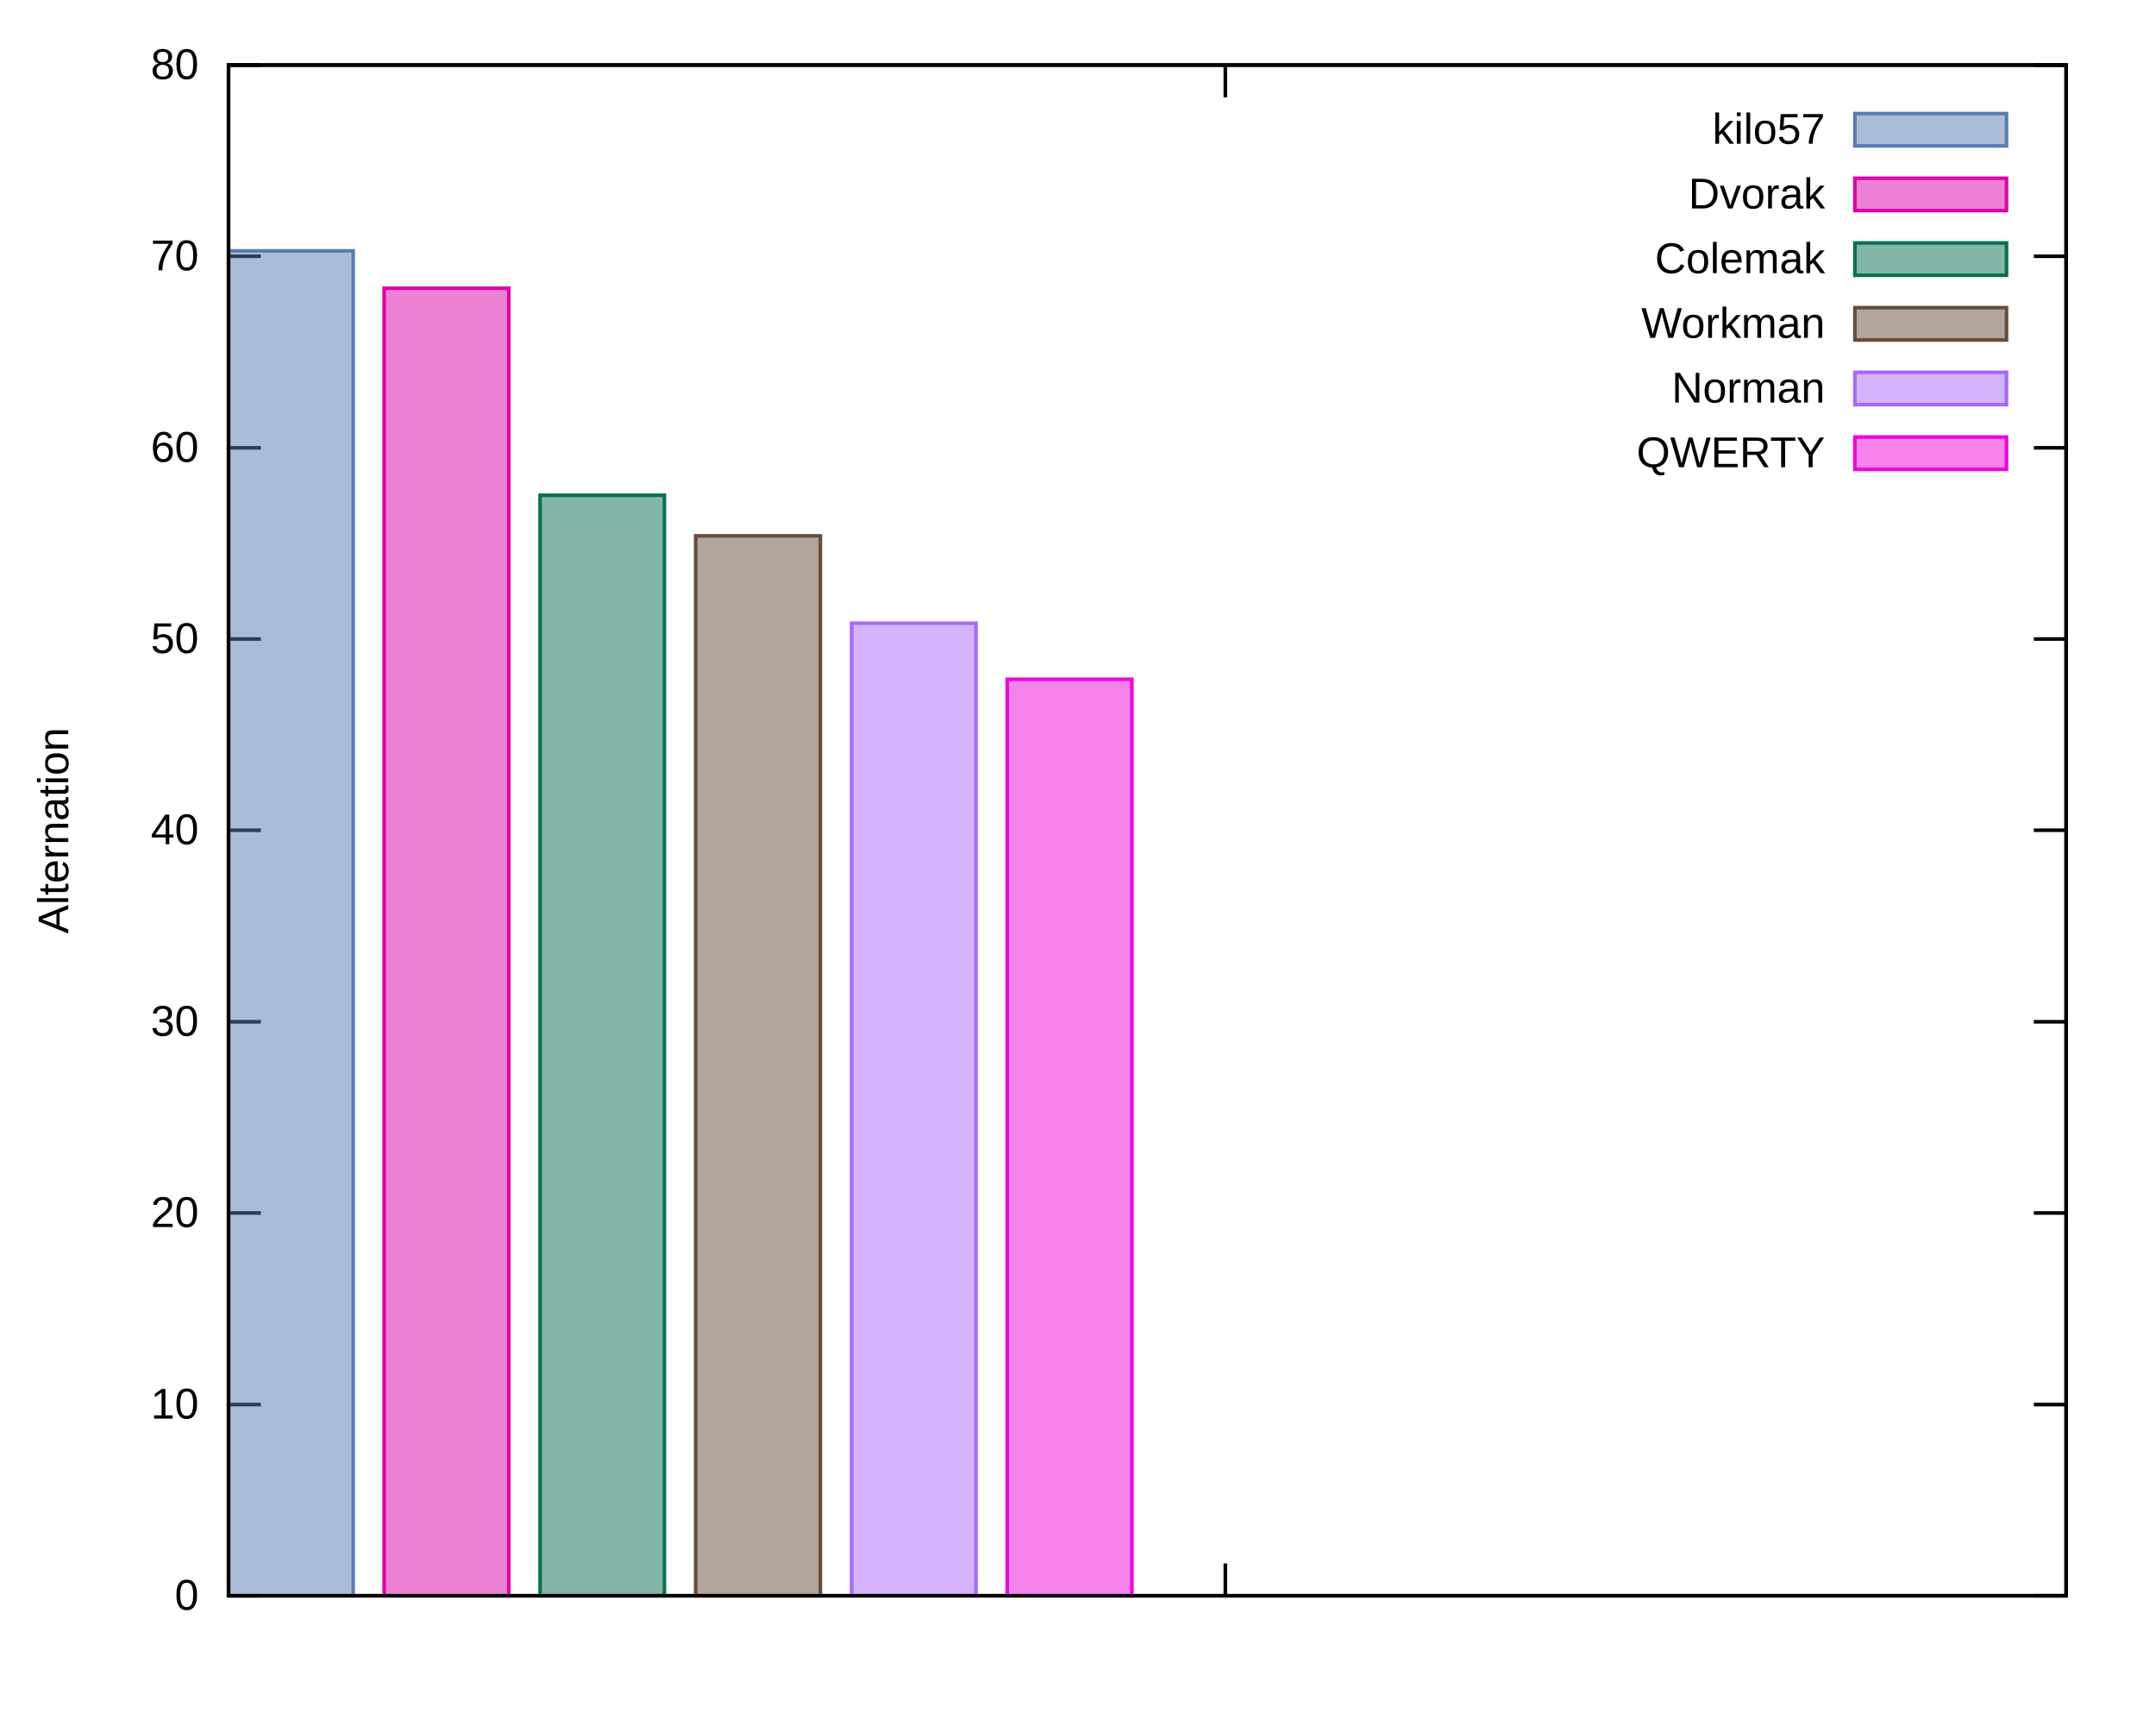
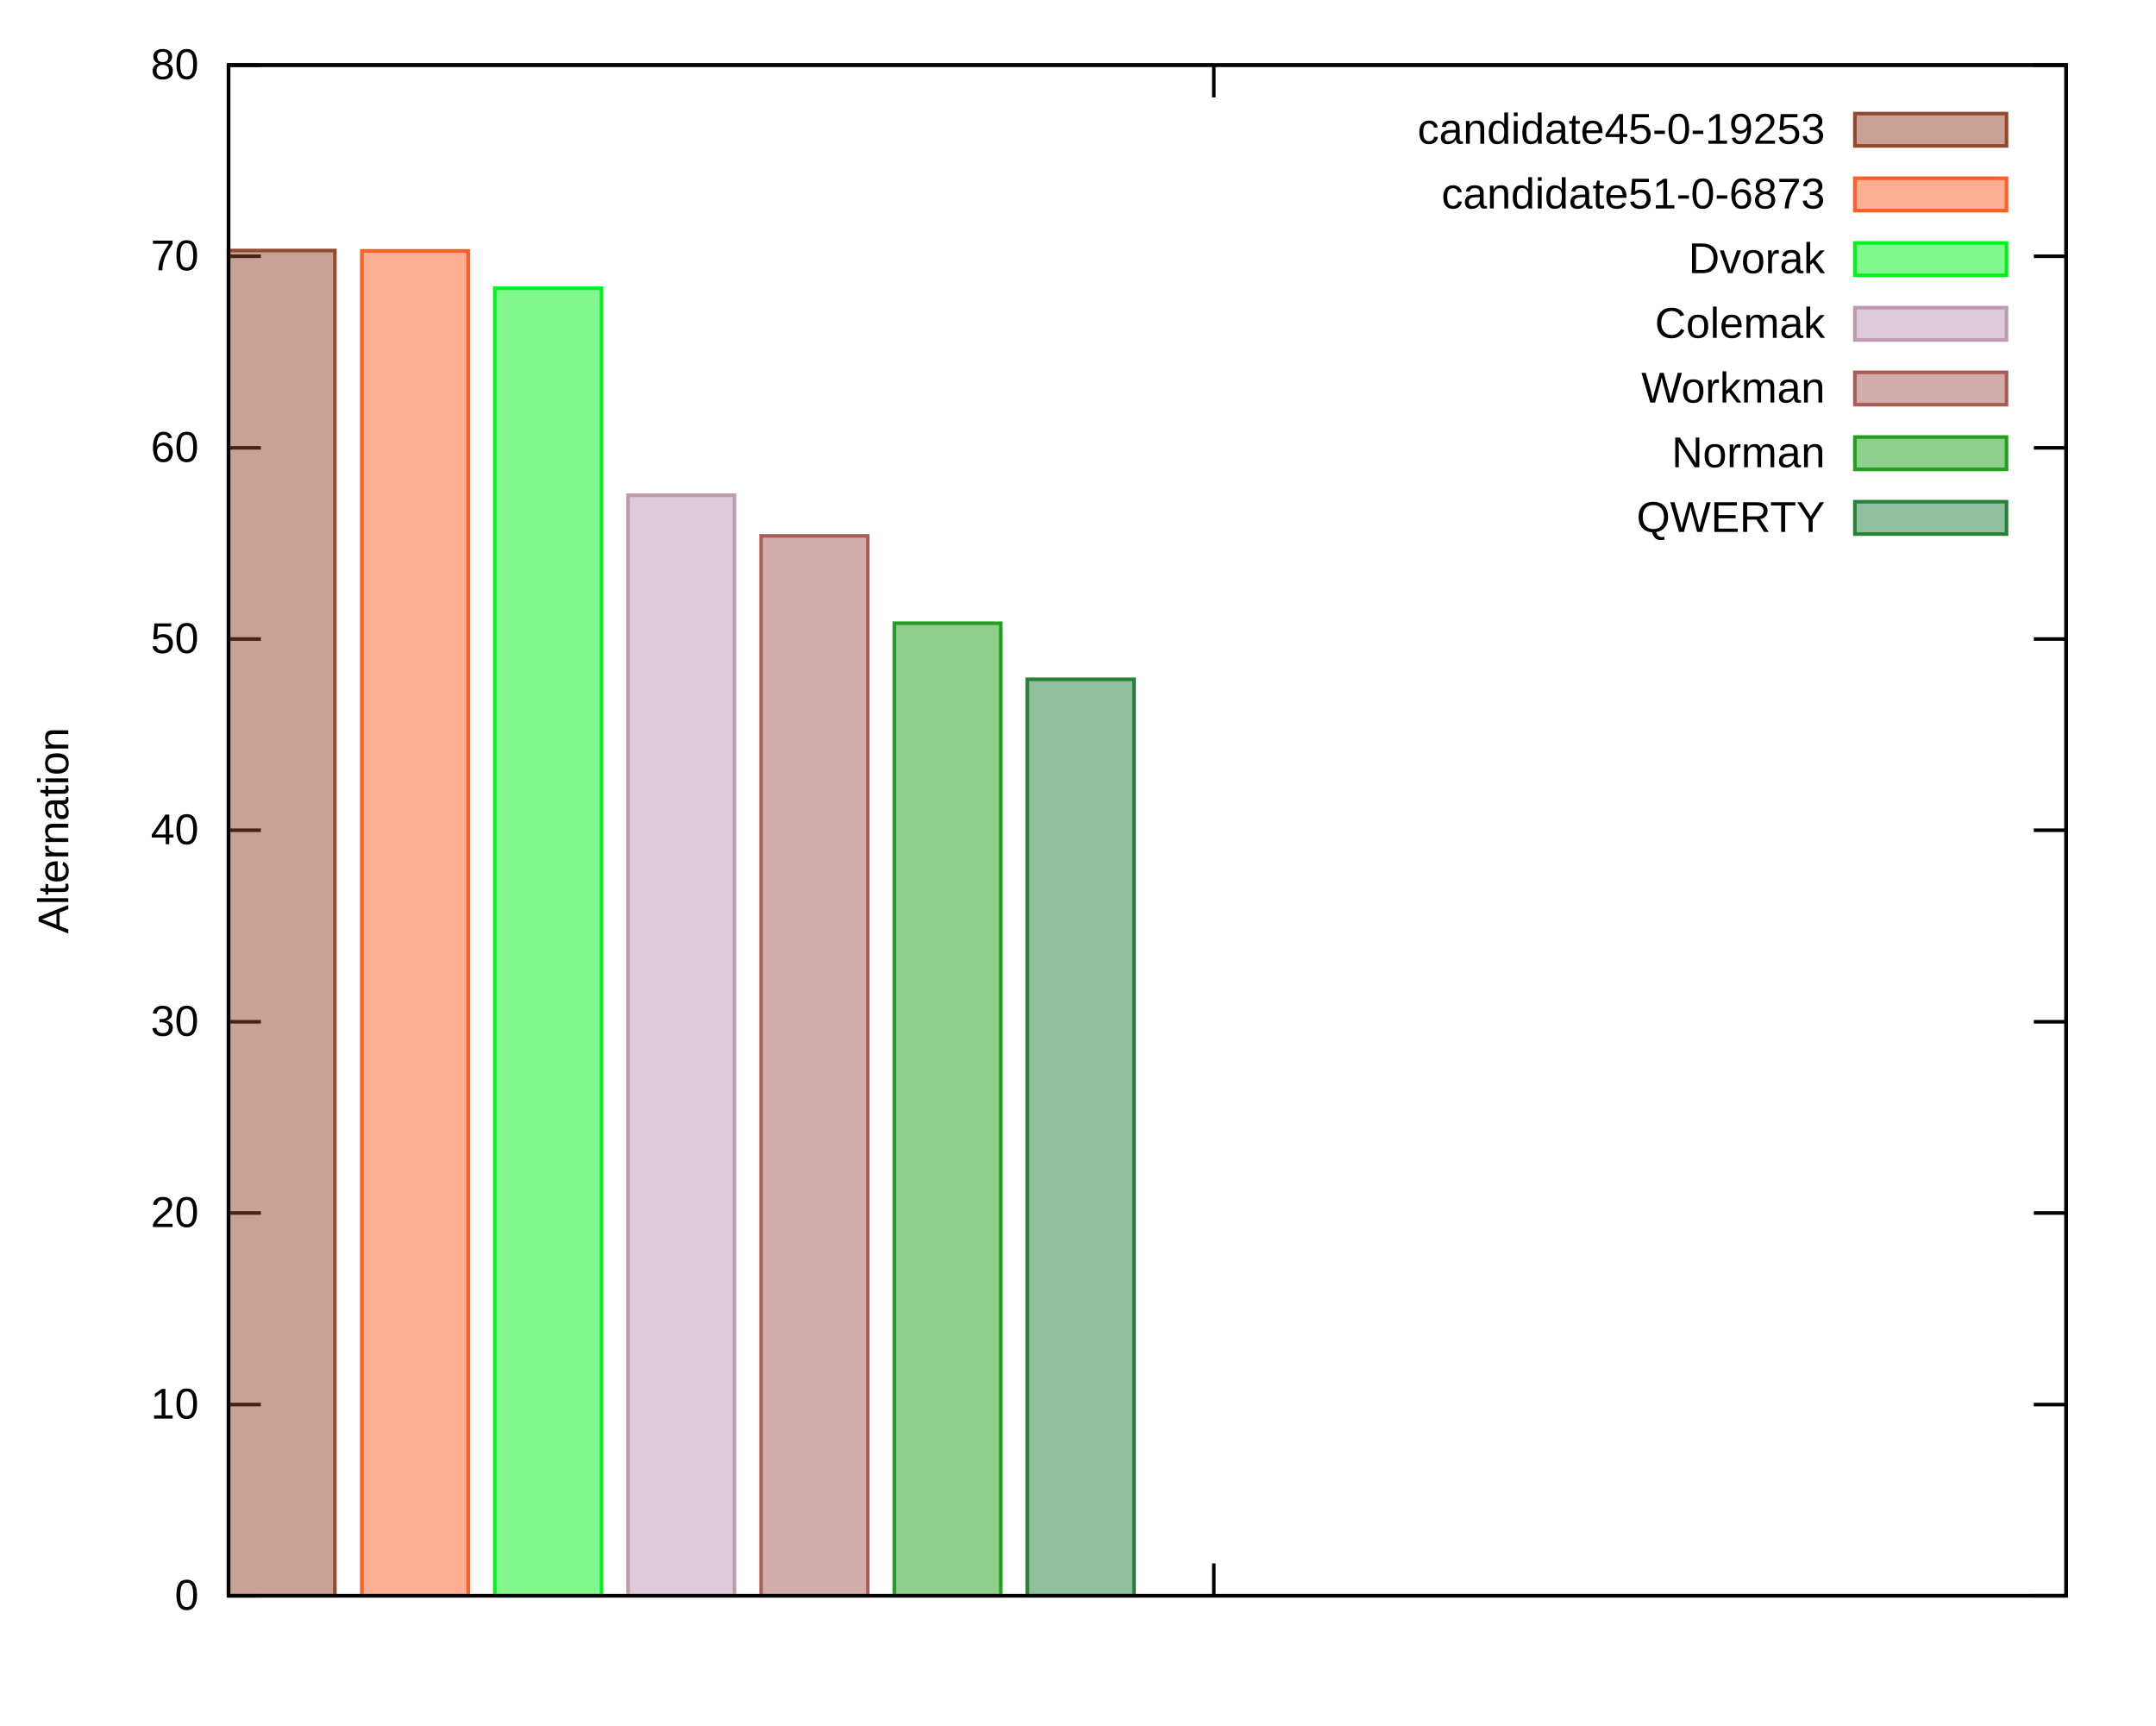
<svg xmlns="http://www.w3.org/2000/svg" xmlns:xlink="http://www.w3.org/1999/xlink" width="600" height="480" viewBox="0 0 600 480">
  <g id="gnuplot_canvas">
    <rect x="0" y="0" width="600" height="480" fill="none" />
    <defs>
      <circle id="gpDot" r="0.5" stroke-width="0.5" stroke="currentColor" />
      <path id="gpPt0" stroke-width="0.222" stroke="currentColor" d="M-1,0 h2 M0,-1 v2" />
      <path id="gpPt1" stroke-width="0.222" stroke="currentColor" d="M-1,-1 L1,1 M1,-1 L-1,1" />
      <path id="gpPt2" stroke-width="0.222" stroke="currentColor" d="M-1,0 L1,0 M0,-1 L0,1 M-1,-1 L1,1 M-1,1 L1,-1" />
      <rect id="gpPt3" stroke-width="0.222" stroke="currentColor" x="-1" y="-1" width="2" height="2" />
      <rect id="gpPt4" stroke-width="0.222" stroke="currentColor" fill="currentColor" x="-1" y="-1" width="2" height="2" />
      <circle id="gpPt5" stroke-width="0.222" stroke="currentColor" cx="0" cy="0" r="1" />
      <use xlink:href="#gpPt5" id="gpPt6" fill="currentColor" stroke="none" />
      <path id="gpPt7" stroke-width="0.222" stroke="currentColor" d="M0,-1.33 L-1.33,0.67 L1.33,0.67 z" />
      <use xlink:href="#gpPt7" id="gpPt8" fill="currentColor" stroke="none" />
      <use xlink:href="#gpPt7" id="gpPt9" stroke="currentColor" transform="rotate(180)" />
      <use xlink:href="#gpPt9" id="gpPt10" fill="currentColor" stroke="none" />
      <use xlink:href="#gpPt3" id="gpPt11" stroke="currentColor" transform="rotate(45)" />
      <use xlink:href="#gpPt11" id="gpPt12" fill="currentColor" stroke="none" />
      <path id="gpPt13" stroke-width="0.222" stroke="currentColor" d="M0,1.330 L1.265,0.411 L0.782,-1.067 L-0.782,-1.076 L-1.265,0.411 z" />
      <use xlink:href="#gpPt13" id="gpPt14" fill="currentColor" stroke="none" />
      <filter id="textbox" filterUnits="objectBoundingBox" x="0" y="0" height="1" width="1">
        <feFlood flood-color="white" flood-opacity="1" result="bgnd" />
        <feComposite in="SourceGraphic" in2="bgnd" operator="atop" />
      </filter>
      <filter id="greybox" filterUnits="objectBoundingBox" x="0" y="0" height="1" width="1">
        <feFlood flood-color="lightgrey" flood-opacity="1" result="grey" />
        <feComposite in="SourceGraphic" in2="grey" operator="atop" />
      </filter>
    </defs>
    <g fill="none" color="white" stroke="currentColor" stroke-width="1.00" stroke-linecap="butt" stroke-linejoin="miter">
</g>
    <g fill="none" color="black" stroke="currentColor" stroke-width="1.00" stroke-linecap="butt" stroke-linejoin="miter">
      <path stroke="black" d="M63.6,444.0 L72.6,444.0 M575.0,444.0 L566.0,444.0  " />
      <g transform="translate(55.3,447.9)" stroke="none" fill="black" font-family="Arial" font-size="12.00" text-anchor="end">
        <text>
          <tspan font-family="Arial"> 0</tspan>
        </text>
      </g>
    </g>
    <g fill="none" color="black" stroke="currentColor" stroke-width="1.00" stroke-linecap="butt" stroke-linejoin="miter">
      <path stroke="black" d="M63.6,390.8 L72.6,390.8 M575.0,390.8 L566.0,390.8  " />
      <g transform="translate(55.3,394.7)" stroke="none" fill="black" font-family="Arial" font-size="12.00" text-anchor="end">
        <text>
          <tspan font-family="Arial"> 10</tspan>
        </text>
      </g>
    </g>
    <g fill="none" color="black" stroke="currentColor" stroke-width="1.00" stroke-linecap="butt" stroke-linejoin="miter">
      <path stroke="black" d="M63.6,337.5 L72.6,337.5 M575.0,337.5 L566.0,337.5  " />
      <g transform="translate(55.3,341.4)" stroke="none" fill="black" font-family="Arial" font-size="12.00" text-anchor="end">
        <text>
          <tspan font-family="Arial"> 20</tspan>
        </text>
      </g>
    </g>
    <g fill="none" color="black" stroke="currentColor" stroke-width="1.00" stroke-linecap="butt" stroke-linejoin="miter">
      <path stroke="black" d="M63.6,284.3 L72.6,284.3 M575.0,284.3 L566.0,284.3  " />
      <g transform="translate(55.3,288.2)" stroke="none" fill="black" font-family="Arial" font-size="12.00" text-anchor="end">
        <text>
          <tspan font-family="Arial"> 30</tspan>
        </text>
      </g>
    </g>
    <g fill="none" color="black" stroke="currentColor" stroke-width="1.00" stroke-linecap="butt" stroke-linejoin="miter">
      <path stroke="black" d="M63.6,231.0 L72.6,231.0 M575.0,231.0 L566.0,231.0  " />
      <g transform="translate(55.3,234.9)" stroke="none" fill="black" font-family="Arial" font-size="12.00" text-anchor="end">
        <text>
          <tspan font-family="Arial"> 40</tspan>
        </text>
      </g>
    </g>
    <g fill="none" color="black" stroke="currentColor" stroke-width="1.00" stroke-linecap="butt" stroke-linejoin="miter">
      <path stroke="black" d="M63.6,177.8 L72.6,177.8 M575.0,177.8 L566.0,177.8  " />
      <g transform="translate(55.3,181.7)" stroke="none" fill="black" font-family="Arial" font-size="12.00" text-anchor="end">
        <text>
          <tspan font-family="Arial"> 50</tspan>
        </text>
      </g>
    </g>
    <g fill="none" color="black" stroke="currentColor" stroke-width="1.00" stroke-linecap="butt" stroke-linejoin="miter">
      <path stroke="black" d="M63.6,124.6 L72.6,124.6 M575.0,124.6 L566.0,124.6  " />
      <g transform="translate(55.3,128.5)" stroke="none" fill="black" font-family="Arial" font-size="12.00" text-anchor="end">
        <text>
          <tspan font-family="Arial"> 60</tspan>
        </text>
      </g>
    </g>
    <g fill="none" color="black" stroke="currentColor" stroke-width="1.00" stroke-linecap="butt" stroke-linejoin="miter">
      <path stroke="black" d="M63.6,71.3 L72.6,71.3 M575.0,71.3 L566.0,71.3  " />
      <g transform="translate(55.3,75.2)" stroke="none" fill="black" font-family="Arial" font-size="12.00" text-anchor="end">
        <text>
          <tspan font-family="Arial"> 70</tspan>
        </text>
      </g>
    </g>
    <g fill="none" color="black" stroke="currentColor" stroke-width="1.00" stroke-linecap="butt" stroke-linejoin="miter">
      <path stroke="black" d="M63.6,18.1 L72.6,18.1 M575.0,18.1 L566.0,18.1  " />
      <g transform="translate(55.3,22.0)" stroke="none" fill="black" font-family="Arial" font-size="12.00" text-anchor="end">
        <text>
          <tspan font-family="Arial"> 80</tspan>
        </text>
      </g>
    </g>
    <g fill="none" color="black" stroke="currentColor" stroke-width="1.00" stroke-linecap="butt" stroke-linejoin="miter">
-       <path stroke="black" d="M341.0,444.0 L341.0,435.0 M341.0,18.1 L341.0,27.1  " />
-       <g transform="translate(341.0,465.9)" stroke="none" fill="black" font-family="Arial" font-size="12.00" text-anchor="middle">
+       <path stroke="black" d="M337.8,444.0 L337.8,435.0 M337.8,18.1 L337.8,27.1  " />
+       <g transform="translate(337.8,465.9)" stroke="none" fill="black" font-family="Arial" font-size="12.00" text-anchor="middle">
        <text />
      </g>
    </g>
    <g fill="none" color="black" stroke="currentColor" stroke-width="1.00" stroke-linecap="butt" stroke-linejoin="miter">
</g>
    <g fill="none" color="black" stroke="currentColor" stroke-width="1.00" stroke-linecap="butt" stroke-linejoin="miter">
      <path stroke="black" d="M63.6,18.1 L63.6,444.0 L575.0,444.0 L575.0,18.1 L63.6,18.1 Z  " />
    </g>
    <g fill="none" color="black" stroke="currentColor" stroke-width="1.00" stroke-linecap="butt" stroke-linejoin="miter">
      <g transform="translate(19.0,231.1) rotate(270)" stroke="none" fill="black" font-family="Arial" font-size="12.00" text-anchor="middle">
        <text>
          <tspan font-family="Arial">Alternation</tspan>
        </text>
      </g>
    </g>
    <g fill="none" color="black" stroke="currentColor" stroke-width="1.00" stroke-linecap="butt" stroke-linejoin="miter">
</g>
    <g id="gnuplot_plot_1">
      <g fill="none" color="black" stroke="currentColor" stroke-width="1.00" stroke-linecap="butt" stroke-linejoin="miter">
        <g transform="translate(507.9,40.0)" stroke="none" fill="black" font-family="Arial" font-size="12.00" text-anchor="end">
          <text>
-             <tspan font-family="Arial">kilo57</tspan>
-           </text>
-         </g>
-       </g>
-       <g fill="none" color="black" stroke="currentColor" stroke-width="1.00" stroke-linecap="butt" stroke-linejoin="miter">
-         <g stroke="none" shape-rendering="crispEdges">
-           <polygon fill="rgb( 89, 124, 174)" fill-opacity="0.5" points="516.2,40.6 558.4,40.6 558.4,31.6 516.2,31.6 " />
-         </g>
-         <path stroke="rgb( 89, 124, 174)" d="M516.2,40.6 L558.4,40.6 L558.4,31.6 L516.2,31.6 L516.2,40.6 Z  " />
-       </g>
-       <g fill="none" color="black" stroke="currentColor" stroke-width="1.00" stroke-linecap="butt" stroke-linejoin="miter">
-         <g stroke="none" shape-rendering="crispEdges">
-           <polygon fill="rgb( 89, 124, 174)" fill-opacity="0.5" points="63.6,444.0 98.4,444.0 98.4,69.7 63.6,69.7 " />
-         </g>
-         <path stroke="rgb( 89, 124, 174)" d="M63.6,444.0 L63.6,69.8 L98.3,69.8 L98.3,444.0 L63.6,444.0 Z  " />
+             <tspan font-family="Arial">candidate45-0-19253</tspan>
+           </text>
+         </g>
+       </g>
+       <g fill="none" color="black" stroke="currentColor" stroke-width="1.00" stroke-linecap="butt" stroke-linejoin="miter">
+         <g stroke="none" shape-rendering="crispEdges">
+           <polygon fill="rgb(146,  73,  45)" fill-opacity="0.5" points="516.2,40.6 558.4,40.6 558.4,31.6 516.2,31.6 " />
+         </g>
+         <path stroke="rgb(146,  73,  45)" d="M516.2,40.6 L558.4,40.6 L558.4,31.6 L516.2,31.6 L516.2,40.6 Z  " />
+       </g>
+       <g fill="none" color="black" stroke="currentColor" stroke-width="1.00" stroke-linecap="butt" stroke-linejoin="miter">
+         <g stroke="none" shape-rendering="crispEdges">
+           <polygon fill="rgb(146,  73,  45)" fill-opacity="0.5" points="63.6,444.0 93.3,444.0 93.3,69.6 63.6,69.6 " />
+         </g>
+         <path stroke="rgb(146,  73,  45)" d="M63.6,444.0 L63.6,69.7 L93.2,69.7 L93.2,444.0 L63.6,444.0 Z  " />
      </g>
    </g>
    <g id="gnuplot_plot_2">
      <g fill="none" color="black" stroke="currentColor" stroke-width="1.00" stroke-linecap="butt" stroke-linejoin="miter">
        <g transform="translate(507.9,58.0)" stroke="none" fill="black" font-family="Arial" font-size="12.00" text-anchor="end">
          <text>
+             <tspan font-family="Arial">candidate51-0-6873</tspan>
+           </text>
+         </g>
+       </g>
+       <g fill="none" color="black" stroke="currentColor" stroke-width="1.00" stroke-linecap="butt" stroke-linejoin="miter">
+         <g stroke="none" shape-rendering="crispEdges">
+           <polygon fill="rgb(254,  94,  39)" fill-opacity="0.5" points="516.2,58.6 558.4,58.6 558.4,49.6 516.2,49.6 " />
+         </g>
+         <path stroke="rgb(254,  94,  39)" d="M516.2,58.6 L558.4,58.6 L558.4,49.6 L516.2,49.6 L516.2,58.6 Z  " />
+       </g>
+       <g fill="none" color="black" stroke="currentColor" stroke-width="1.00" stroke-linecap="butt" stroke-linejoin="miter">
+         <g stroke="none" shape-rendering="crispEdges">
+           <polygon fill="rgb(254,  94,  39)" fill-opacity="0.5" points="100.7,444.0 130.4,444.0 130.4,69.7 100.7,69.7 " />
+         </g>
+         <path stroke="rgb(254,  94,  39)" d="M100.7,444.0 L100.7,69.8 L130.3,69.8 L130.3,444.0 L100.7,444.0 Z  " />
+       </g>
+     </g>
+     <g id="gnuplot_plot_3">
+       <g fill="none" color="black" stroke="currentColor" stroke-width="1.00" stroke-linecap="butt" stroke-linejoin="miter">
+         <g transform="translate(507.9,76.0)" stroke="none" fill="black" font-family="Arial" font-size="12.00" text-anchor="end">
+           <text>
            <tspan font-family="Arial">Dvorak</tspan>
          </text>
        </g>
      </g>
      <g fill="none" color="black" stroke="currentColor" stroke-width="1.00" stroke-linecap="butt" stroke-linejoin="miter">
        <g stroke="none" shape-rendering="crispEdges">
-           <polygon fill="rgb(221,   4, 169)" fill-opacity="0.5" points="516.2,58.6 558.4,58.6 558.4,49.6 516.2,49.6 " />
-         </g>
-         <path stroke="rgb(221,   4, 169)" d="M516.2,58.6 L558.4,58.6 L558.4,49.6 L516.2,49.6 L516.2,58.6 Z  " />
-       </g>
-       <g fill="none" color="black" stroke="currentColor" stroke-width="1.00" stroke-linecap="butt" stroke-linejoin="miter">
-         <g stroke="none" shape-rendering="crispEdges">
-           <polygon fill="rgb(221,   4, 169)" fill-opacity="0.5" points="106.9,444.0 141.7,444.0 141.7,80.1 106.9,80.1 " />
-         </g>
-         <path stroke="rgb(221,   4, 169)" d="M106.9,444.0 L106.9,80.2 L141.6,80.2 L141.6,444.0 L106.9,444.0 Z  " />
-       </g>
-     </g>
-     <g id="gnuplot_plot_3">
-       <g fill="none" color="black" stroke="currentColor" stroke-width="1.00" stroke-linecap="butt" stroke-linejoin="miter">
-         <g transform="translate(507.9,76.0)" stroke="none" fill="black" font-family="Arial" font-size="12.00" text-anchor="end">
+           <polygon fill="rgb(  5, 240,  31)" fill-opacity="0.5" points="516.2,76.6 558.4,76.6 558.4,67.6 516.2,67.6 " />
+         </g>
+         <path stroke="rgb(  5, 240,  31)" d="M516.2,76.6 L558.4,76.6 L558.4,67.6 L516.2,67.6 L516.2,76.6 Z  " />
+       </g>
+       <g fill="none" color="black" stroke="currentColor" stroke-width="1.00" stroke-linecap="butt" stroke-linejoin="miter">
+         <g stroke="none" shape-rendering="crispEdges">
+           <polygon fill="rgb(  5, 240,  31)" fill-opacity="0.5" points="137.7,444.0 167.5,444.0 167.5,80.1 137.7,80.1 " />
+         </g>
+         <path stroke="rgb(  5, 240,  31)" d="M137.7,444.0 L137.7,80.2 L167.4,80.2 L167.4,444.0 L137.7,444.0 Z  " />
+       </g>
+     </g>
+     <g id="gnuplot_plot_4">
+       <g fill="none" color="black" stroke="currentColor" stroke-width="1.00" stroke-linecap="butt" stroke-linejoin="miter">
+         <g transform="translate(507.9,94.0)" stroke="none" fill="black" font-family="Arial" font-size="12.00" text-anchor="end">
          <text>
            <tspan font-family="Arial">Colemak</tspan>
          </text>
        </g>
      </g>
      <g fill="none" color="black" stroke="currentColor" stroke-width="1.00" stroke-linecap="butt" stroke-linejoin="miter">
        <g stroke="none" shape-rendering="crispEdges">
-           <polygon fill="rgb(  9, 111,  83)" fill-opacity="0.5" points="516.2,76.6 558.4,76.6 558.4,67.6 516.2,67.6 " />
-         </g>
-         <path stroke="rgb(  9, 111,  83)" d="M516.2,76.6 L558.4,76.6 L558.4,67.6 L516.2,67.6 L516.2,76.6 Z  " />
-       </g>
-       <g fill="none" color="black" stroke="currentColor" stroke-width="1.00" stroke-linecap="butt" stroke-linejoin="miter">
-         <g stroke="none" shape-rendering="crispEdges">
-           <polygon fill="rgb(  9, 111,  83)" fill-opacity="0.5" points="150.3,444.0 185.0,444.0 185.0,137.7 150.3,137.7 " />
-         </g>
-         <path stroke="rgb(  9, 111,  83)" d="M150.3,444.0 L150.3,137.8 L184.9,137.8 L184.9,444.0 L150.3,444.0 Z  " />
-       </g>
-     </g>
-     <g id="gnuplot_plot_4">
-       <g fill="none" color="black" stroke="currentColor" stroke-width="1.00" stroke-linecap="butt" stroke-linejoin="miter">
-         <g transform="translate(507.9,94.0)" stroke="none" fill="black" font-family="Arial" font-size="12.00" text-anchor="end">
+           <polygon fill="rgb(188, 154, 177)" fill-opacity="0.5" points="516.2,94.6 558.4,94.6 558.4,85.6 516.2,85.6 " />
+         </g>
+         <path stroke="rgb(188, 154, 177)" d="M516.2,94.6 L558.4,94.6 L558.4,85.6 L516.2,85.6 L516.2,94.6 Z  " />
+       </g>
+       <g fill="none" color="black" stroke="currentColor" stroke-width="1.00" stroke-linecap="butt" stroke-linejoin="miter">
+         <g stroke="none" shape-rendering="crispEdges">
+           <polygon fill="rgb(188, 154, 177)" fill-opacity="0.5" points="174.8,444.0 204.5,444.0 204.5,137.7 174.8,137.7 " />
+         </g>
+         <path stroke="rgb(188, 154, 177)" d="M174.8,444.0 L174.8,137.8 L204.4,137.8 L204.4,444.0 L174.8,444.0 Z  " />
+       </g>
+     </g>
+     <g id="gnuplot_plot_5">
+       <g fill="none" color="black" stroke="currentColor" stroke-width="1.00" stroke-linecap="butt" stroke-linejoin="miter">
+         <g transform="translate(507.9,112.0)" stroke="none" fill="black" font-family="Arial" font-size="12.00" text-anchor="end">
          <text>
            <tspan font-family="Arial">Workman</tspan>
          </text>
        </g>
      </g>
      <g fill="none" color="black" stroke="currentColor" stroke-width="1.00" stroke-linecap="butt" stroke-linejoin="miter">
        <g stroke="none" shape-rendering="crispEdges">
-           <polygon fill="rgb(102,  77,  60)" fill-opacity="0.5" points="516.2,94.6 558.4,94.6 558.4,85.6 516.2,85.6 " />
-         </g>
-         <path stroke="rgb(102,  77,  60)" d="M516.2,94.6 L558.4,94.6 L558.4,85.6 L516.2,85.6 L516.2,94.6 Z  " />
-       </g>
-       <g fill="none" color="black" stroke="currentColor" stroke-width="1.00" stroke-linecap="butt" stroke-linejoin="miter">
-         <g stroke="none" shape-rendering="crispEdges">
-           <polygon fill="rgb(102,  77,  60)" fill-opacity="0.5" points="193.6,444.0 228.4,444.0 228.4,149.0 193.6,149.0 " />
-         </g>
-         <path stroke="rgb(102,  77,  60)" d="M193.6,444.0 L193.6,149.1 L228.3,149.1 L228.3,444.0 L193.6,444.0 Z  " />
-       </g>
-     </g>
-     <g id="gnuplot_plot_5">
-       <g fill="none" color="black" stroke="currentColor" stroke-width="1.00" stroke-linecap="butt" stroke-linejoin="miter">
-         <g transform="translate(507.9,112.0)" stroke="none" fill="black" font-family="Arial" font-size="12.00" text-anchor="end">
+           <polygon fill="rgb(169,  93,  88)" fill-opacity="0.5" points="516.2,112.6 558.4,112.6 558.4,103.6 516.2,103.6 " />
+         </g>
+         <path stroke="rgb(169,  93,  88)" d="M516.2,112.6 L558.4,112.6 L558.4,103.6 L516.2,103.6 L516.2,112.6 Z  " />
+       </g>
+       <g fill="none" color="black" stroke="currentColor" stroke-width="1.00" stroke-linecap="butt" stroke-linejoin="miter">
+         <g stroke="none" shape-rendering="crispEdges">
+           <polygon fill="rgb(169,  93,  88)" fill-opacity="0.5" points="211.8,444.0 241.6,444.0 241.6,149.0 211.8,149.0 " />
+         </g>
+         <path stroke="rgb(169,  93,  88)" d="M211.8,444.0 L211.8,149.1 L241.5,149.1 L241.5,444.0 L211.8,444.0 Z  " />
+       </g>
+     </g>
+     <g id="gnuplot_plot_6">
+       <g fill="none" color="black" stroke="currentColor" stroke-width="1.00" stroke-linecap="butt" stroke-linejoin="miter">
+         <g transform="translate(507.9,130.0)" stroke="none" fill="black" font-family="Arial" font-size="12.00" text-anchor="end">
          <text>
            <tspan font-family="Arial">Norman</tspan>
          </text>
        </g>
      </g>
      <g fill="none" color="black" stroke="currentColor" stroke-width="1.00" stroke-linecap="butt" stroke-linejoin="miter">
        <g stroke="none" shape-rendering="crispEdges">
-           <polygon fill="rgb(168, 104, 248)" fill-opacity="0.5" points="516.2,112.6 558.4,112.6 558.4,103.6 516.2,103.6 " />
-         </g>
-         <path stroke="rgb(168, 104, 248)" d="M516.2,112.6 L558.4,112.6 L558.4,103.6 L516.2,103.6 L516.2,112.6 Z  " />
-       </g>
-       <g fill="none" color="black" stroke="currentColor" stroke-width="1.00" stroke-linecap="butt" stroke-linejoin="miter">
-         <g stroke="none" shape-rendering="crispEdges">
-           <polygon fill="rgb(168, 104, 248)" fill-opacity="0.5" points="237.0,444.0 271.7,444.0 271.7,173.3 237.0,173.3 " />
-         </g>
-         <path stroke="rgb(168, 104, 248)" d="M237.0,444.0 L237.0,173.4 L271.6,173.4 L271.6,444.0 L237.0,444.0 Z  " />
-       </g>
-     </g>
-     <g id="gnuplot_plot_6">
-       <g fill="none" color="black" stroke="currentColor" stroke-width="1.00" stroke-linecap="butt" stroke-linejoin="miter">
-         <g transform="translate(507.9,130.0)" stroke="none" fill="black" font-family="Arial" font-size="12.00" text-anchor="end">
+           <polygon fill="rgb( 34, 159,  31)" fill-opacity="0.5" points="516.2,130.6 558.4,130.6 558.4,121.6 516.2,121.6 " />
+         </g>
+         <path stroke="rgb( 34, 159,  31)" d="M516.2,130.6 L558.4,130.6 L558.4,121.6 L516.2,121.6 L516.2,130.6 Z  " />
+       </g>
+       <g fill="none" color="black" stroke="currentColor" stroke-width="1.00" stroke-linecap="butt" stroke-linejoin="miter">
+         <g stroke="none" shape-rendering="crispEdges">
+           <polygon fill="rgb( 34, 159,  31)" fill-opacity="0.5" points="248.9,444.0 278.6,444.0 278.6,173.3 248.9,173.3 " />
+         </g>
+         <path stroke="rgb( 34, 159,  31)" d="M248.9,444.0 L248.9,173.4 L278.5,173.4 L278.5,444.0 L248.9,444.0 Z  " />
+       </g>
+     </g>
+     <g id="gnuplot_plot_7">
+       <g fill="none" color="black" stroke="currentColor" stroke-width="1.00" stroke-linecap="butt" stroke-linejoin="miter">
+         <g transform="translate(507.9,148.0)" stroke="none" fill="black" font-family="Arial" font-size="12.00" text-anchor="end">
          <text>
            <tspan font-family="Arial">QWERTY</tspan>
          </text>
        </g>
      </g>
      <g fill="none" color="black" stroke="currentColor" stroke-width="1.00" stroke-linecap="butt" stroke-linejoin="miter">
        <g stroke="none" shape-rendering="crispEdges">
-           <polygon fill="rgb(238,   7, 218)" fill-opacity="0.5" points="516.2,130.6 558.4,130.6 558.4,121.6 516.2,121.6 " />
-         </g>
-         <path stroke="rgb(238,   7, 218)" d="M516.2,130.6 L558.4,130.6 L558.4,121.6 L516.2,121.6 L516.2,130.6 Z  " />
-       </g>
-       <g fill="none" color="black" stroke="currentColor" stroke-width="1.00" stroke-linecap="butt" stroke-linejoin="miter">
-         <g stroke="none" shape-rendering="crispEdges">
-           <polygon fill="rgb(238,   7, 218)" fill-opacity="0.5" points="280.3,444.0 315.1,444.0 315.1,188.9 280.3,188.9 " />
-         </g>
-         <path stroke="rgb(238,   7, 218)" d="M280.3,444.0 L280.3,189.0 L315.0,189.0 L315.0,444.0 L280.3,444.0 Z  " />
-       </g>
-     </g>
-     <g id="gnuplot_plot_7">
+           <polygon fill="rgb( 39, 128,  56)" fill-opacity="0.5" points="516.2,148.6 558.4,148.6 558.4,139.6 516.2,139.6 " />
+         </g>
+         <path stroke="rgb( 39, 128,  56)" d="M516.2,148.6 L558.4,148.6 L558.4,139.6 L516.2,139.6 L516.2,148.6 Z  " />
+       </g>
+       <g fill="none" color="black" stroke="currentColor" stroke-width="1.00" stroke-linecap="butt" stroke-linejoin="miter">
+         <g stroke="none" shape-rendering="crispEdges">
+           <polygon fill="rgb( 39, 128,  56)" fill-opacity="0.5" points="285.9,444.0 315.7,444.0 315.7,188.9 285.9,188.9 " />
+         </g>
+         <path stroke="rgb( 39, 128,  56)" d="M285.9,444.0 L285.9,189.0 L315.6,189.0 L315.6,444.0 L285.9,444.0 Z  " />
+       </g>
+     </g>
+     <g id="gnuplot_plot_8">
      <g fill="none" color="black" stroke="currentColor" stroke-width="1.00" stroke-linecap="butt" stroke-linejoin="miter">
</g>
    </g>
    <g fill="none" color="white" stroke="rgb(  0,   0,   0)" stroke-width="2.00" stroke-linecap="butt" stroke-linejoin="miter">
</g>
    <g fill="none" color="black" stroke="currentColor" stroke-width="2.00" stroke-linecap="butt" stroke-linejoin="miter">
</g>
    <g fill="none" color="black" stroke="black" stroke-width="1.00" stroke-linecap="butt" stroke-linejoin="miter">
</g>
    <g fill="none" color="black" stroke="currentColor" stroke-width="1.00" stroke-linecap="butt" stroke-linejoin="miter">
      <path stroke="black" d="M63.6,18.1 L63.6,444.0 L575.0,444.0 L575.0,18.1 L63.6,18.1 Z  " />
    </g>
    <g fill="none" color="black" stroke="currentColor" stroke-width="1.00" stroke-linecap="butt" stroke-linejoin="miter">
</g>
  </g>
</svg>
